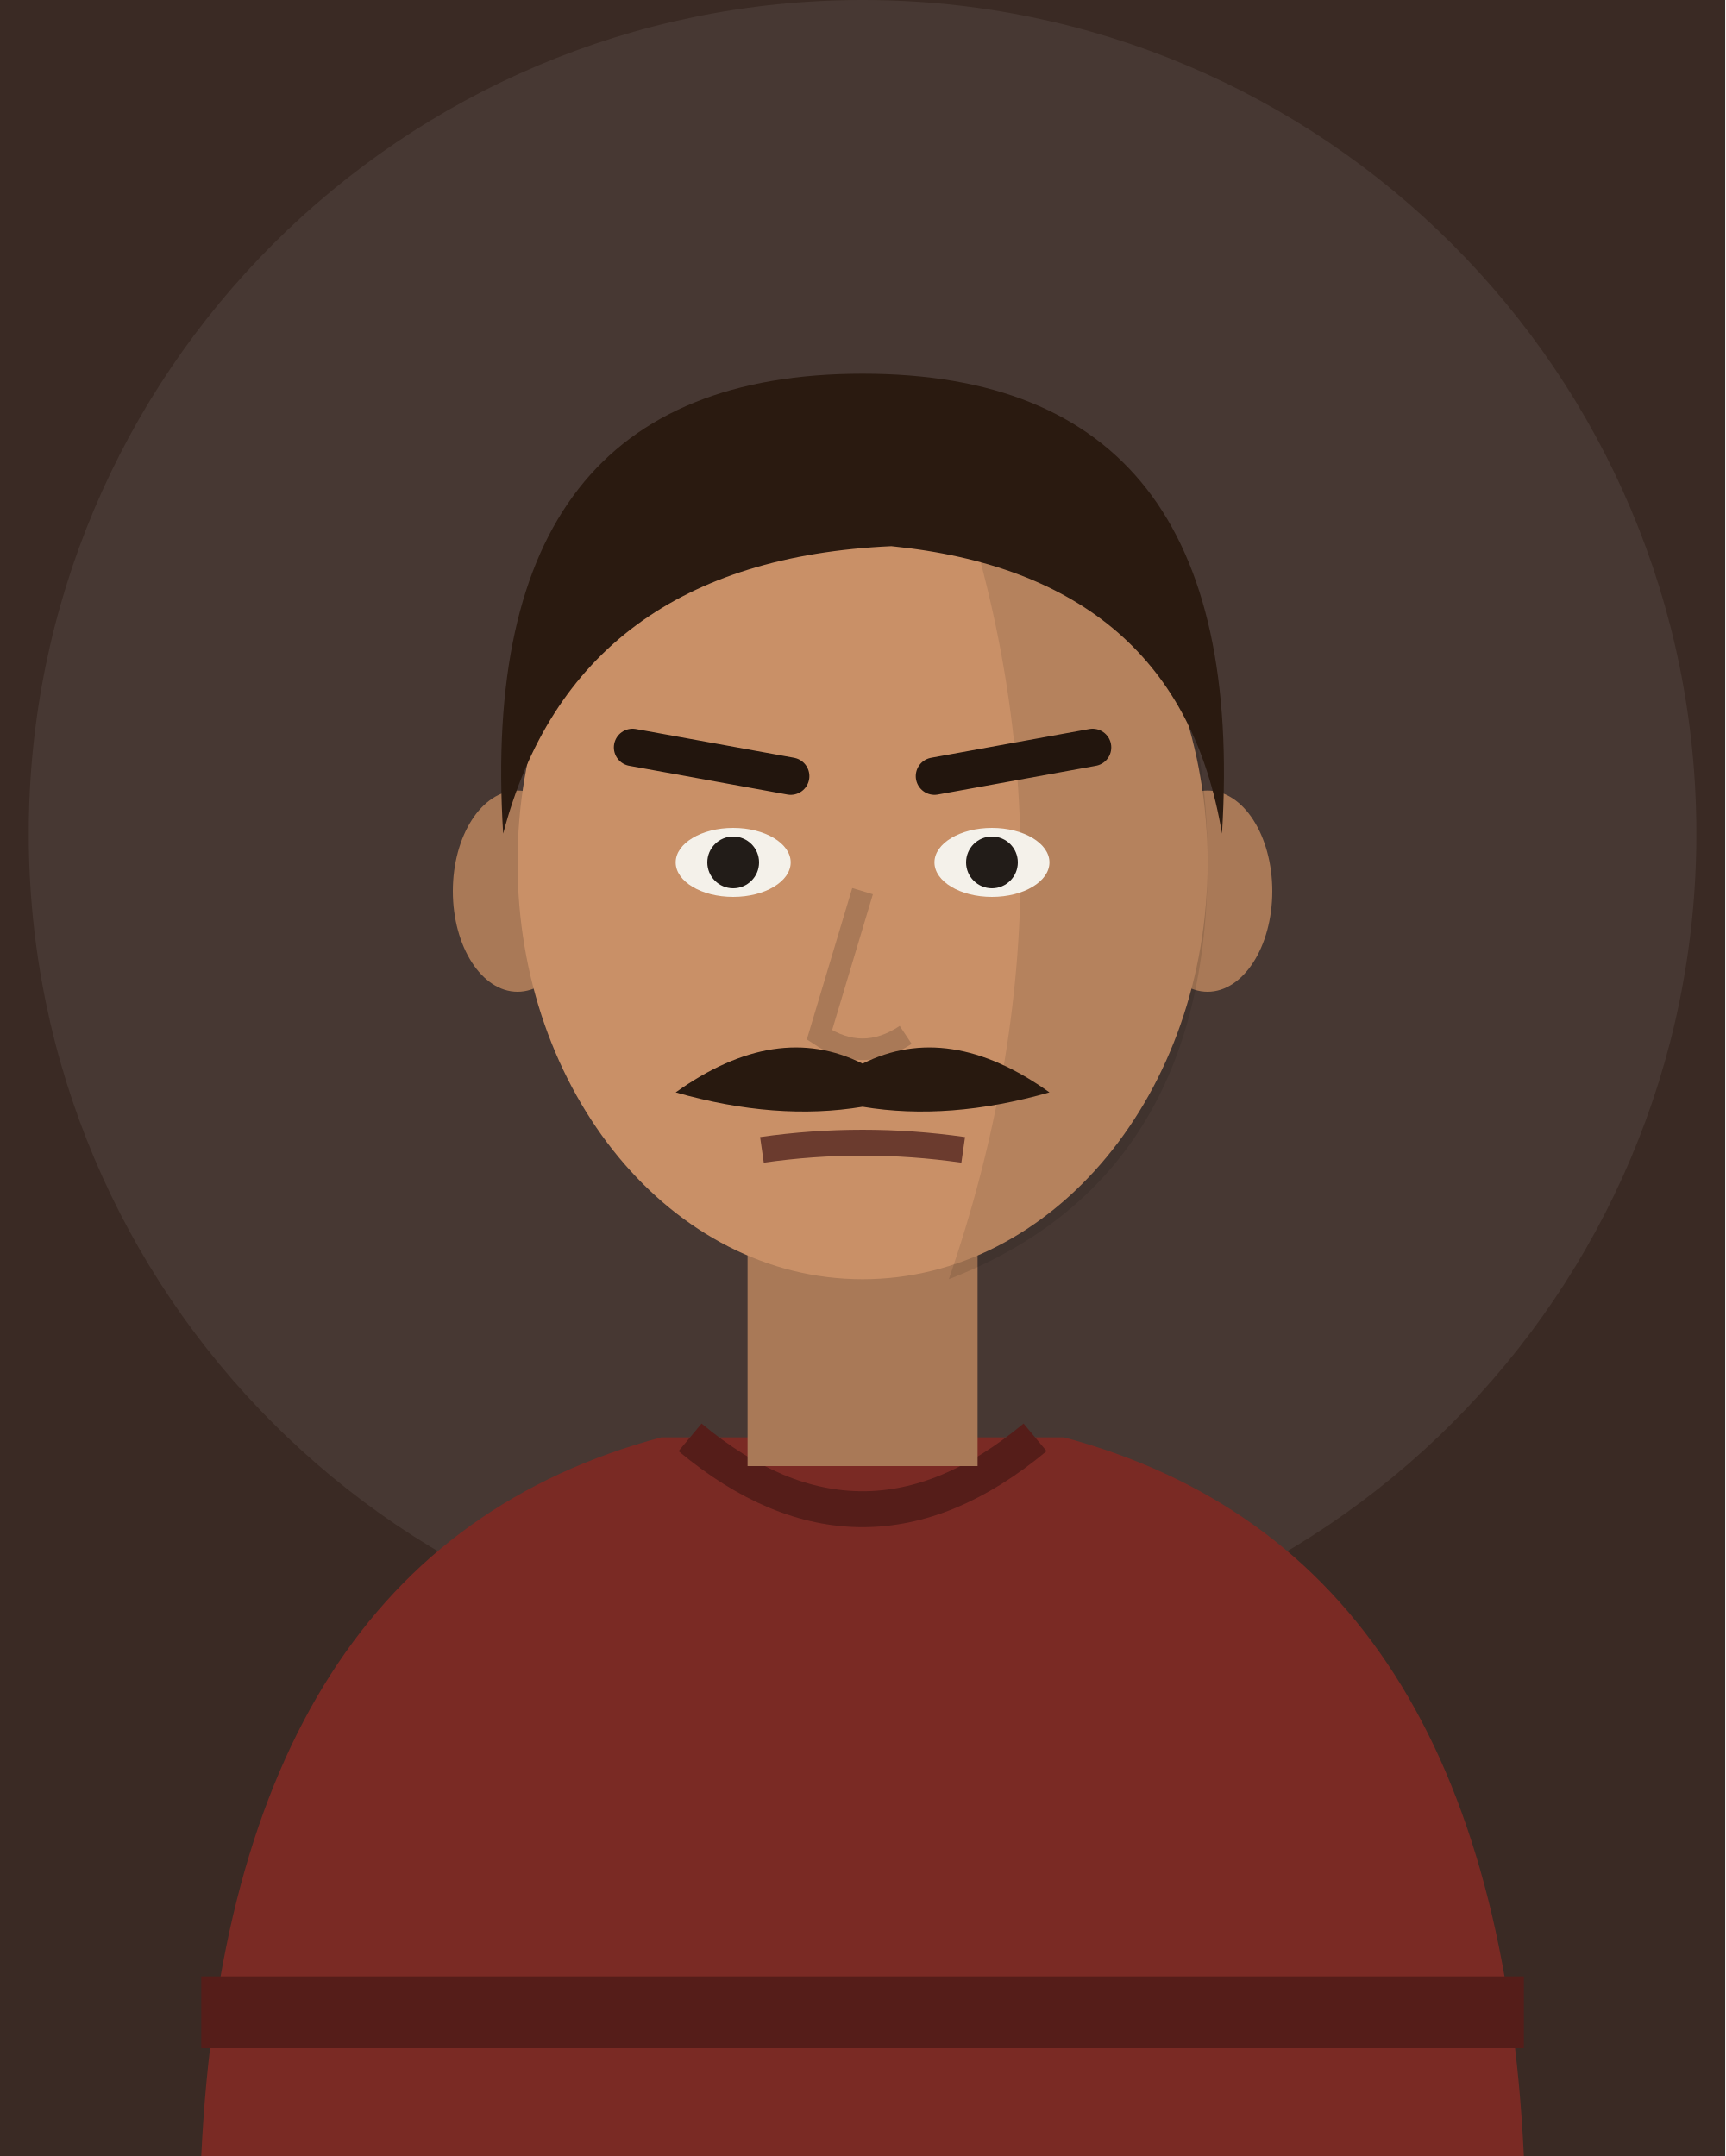
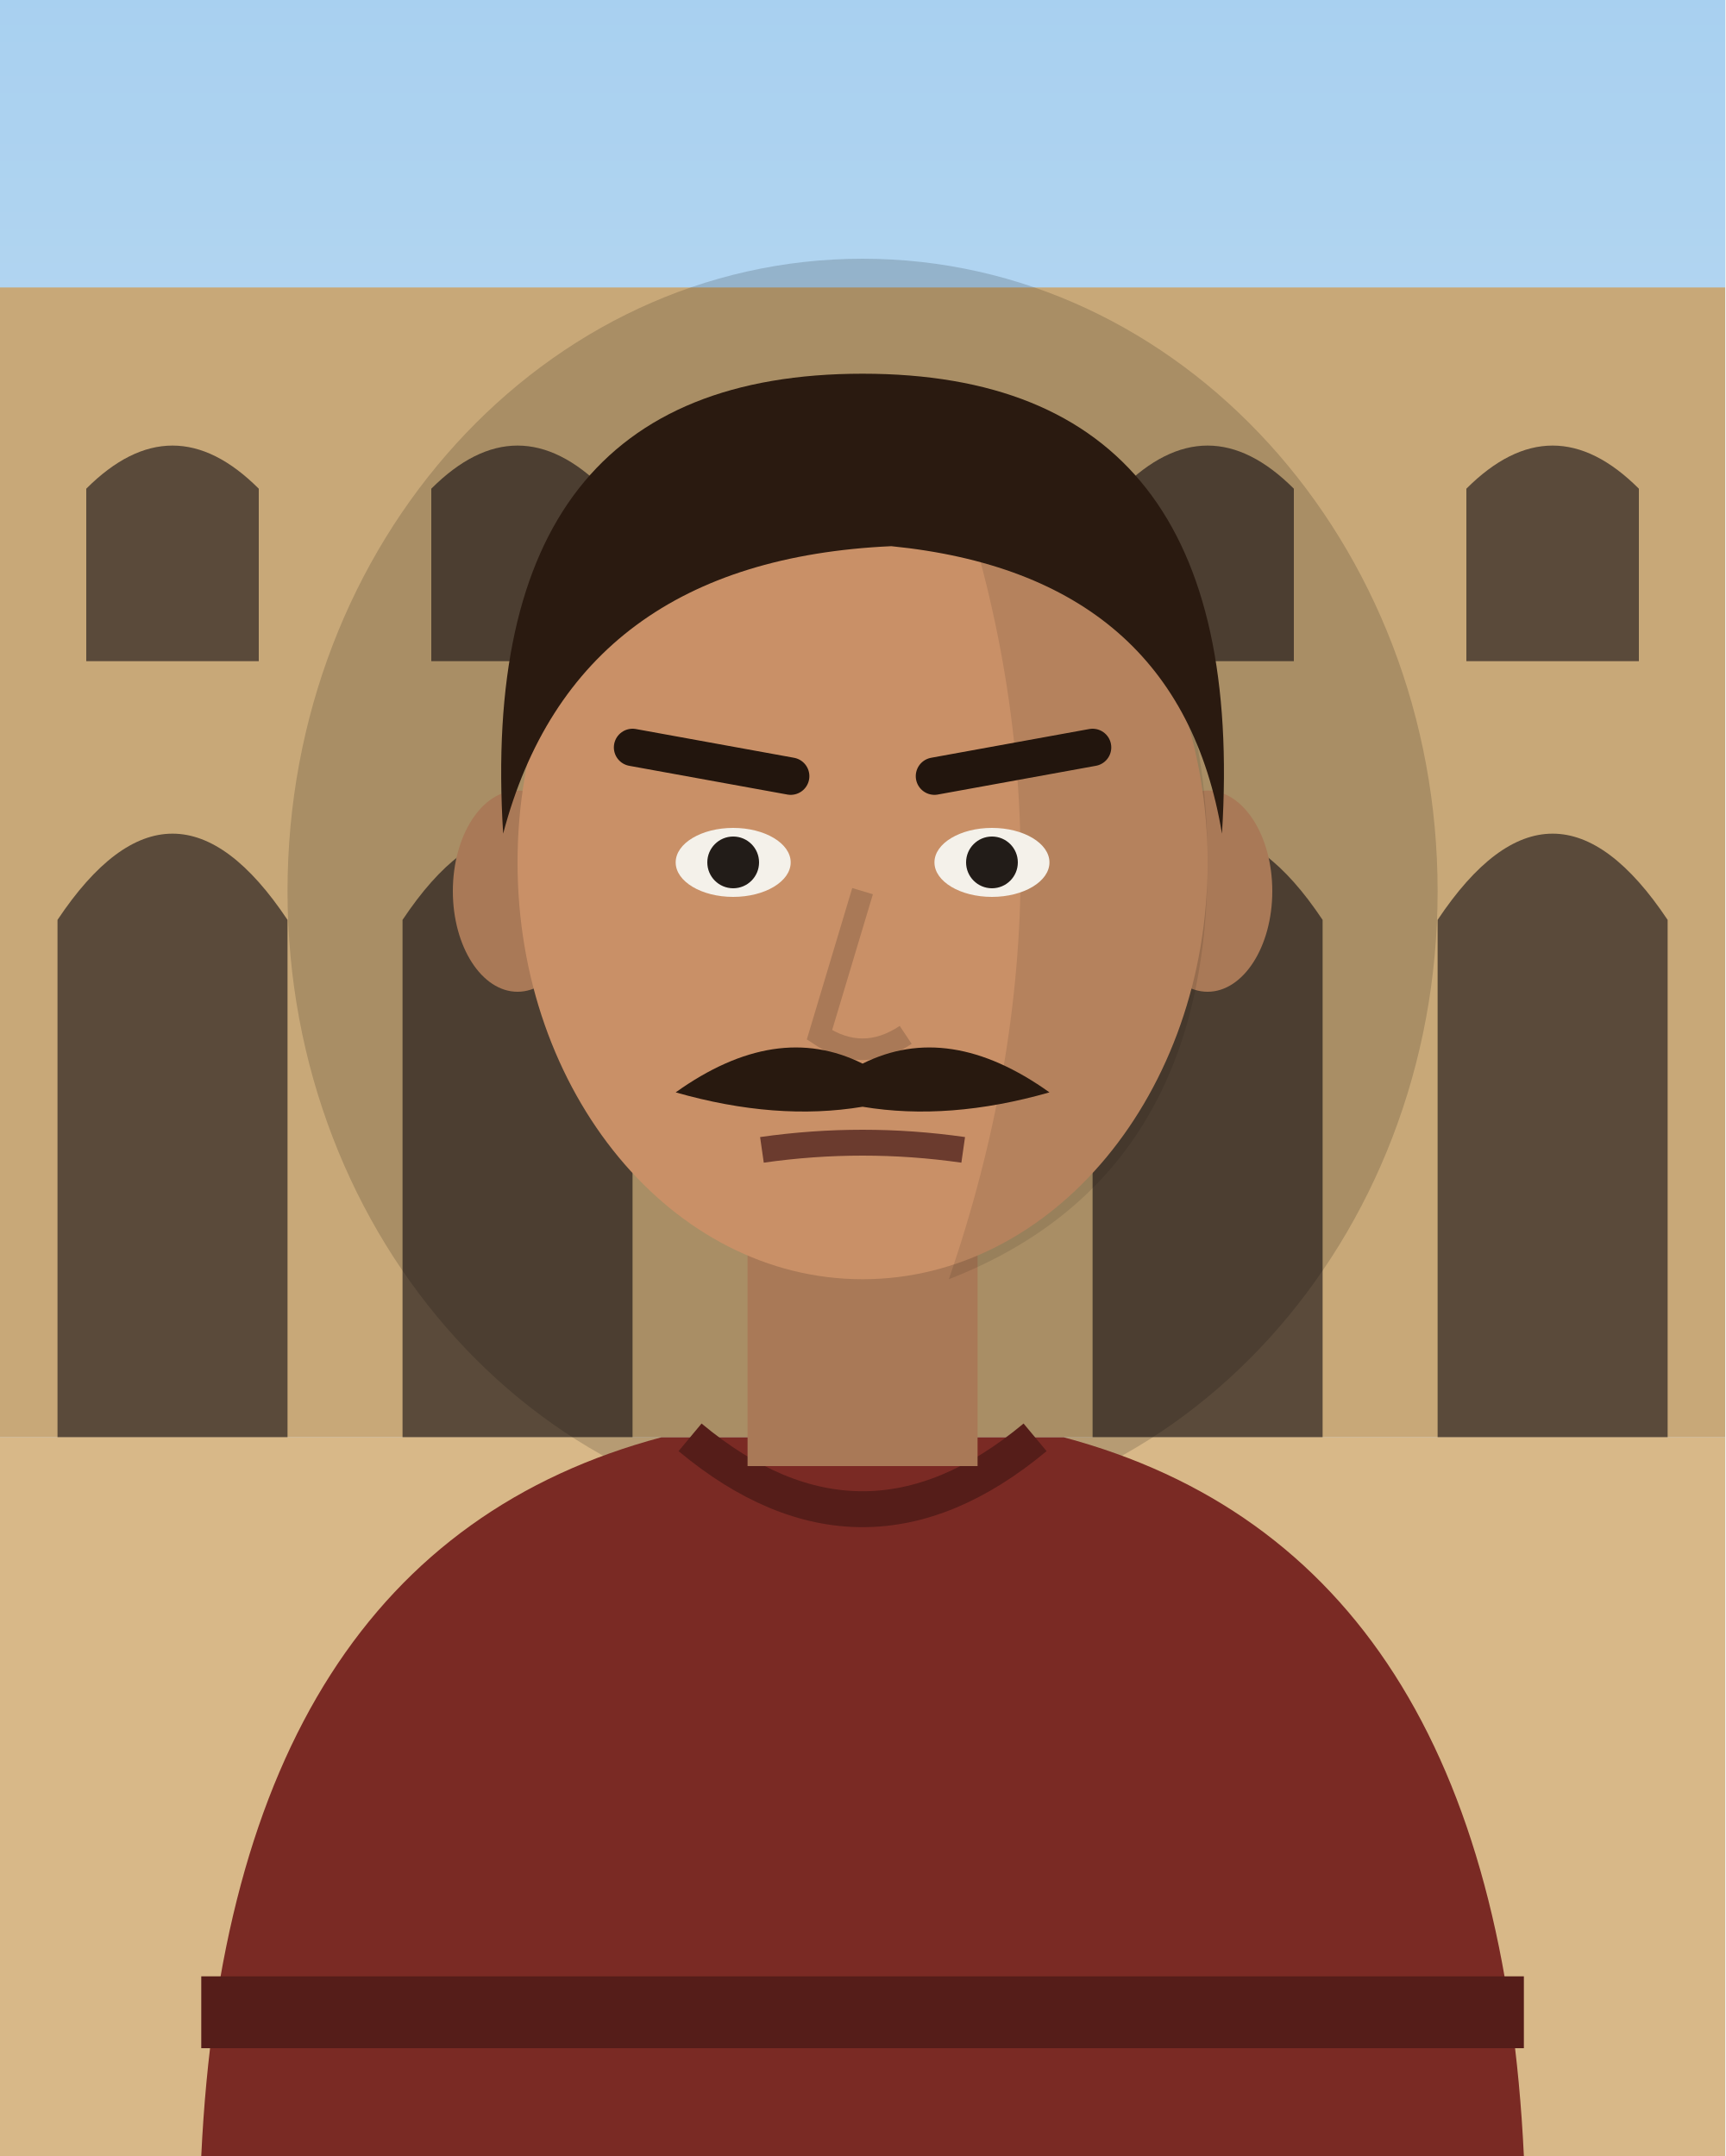
<svg xmlns="http://www.w3.org/2000/svg" viewBox="0 0 120 150" role="img" aria-label="Gneo Atilio">
  <style>.fx{transform-box:fill-box;transform-origin:center}.tw{animation:tw 3s ease-in-out infinite}.pu{animation:pu 4s ease-in-out infinite}@keyframes tw{50%{opacity:.25}}@keyframes pu{50%{opacity:.55}}@keyframes spin{to{transform:rotate(360deg)}}@media (prefers-reduced-motion:reduce){*{animation:none!important}}</style>
-   <rect width="120" height="150" fill="#3a2a24" />
-   <circle cx="60" cy="58" r="58" fill="#fff" opacity=".07" />
+   <defs>
+     <linearGradient id="s7" x1="0" y1="0" x2="0" y2="1">
+       <stop offset="0" stop-color="#a8d0f0" />
+       <stop offset="1" stop-color="#e8f0f4" />
+     </linearGradient>
+   </defs>
+   <rect width="120" height="150" fill="url(#s7)" />
+   <rect x="0" y="20" width="120" height="80" fill="#c8a878" />
+   <g fill="#5a4a3a">
+     <path d="M4 100 V64 Q12 52 20 64 V100Z M28 100 V64 Q36 52 44 64 V100Z M76 100 V64 Q84 52 92 64 V100Z M100 100 V64 Q108 52 116 64 V100Z" />
+     <path d="M6 46 V34 Q12 28 18 34 V46Z M30 46 V34 Q36 28 42 34 V46Z M78 46 V34 Q84 28 90 34 V46Z M102 46 V34 Q108 28 114 34 V46Z" />
+   </g>
+   <rect x="0" y="100" width="120" height="50" fill="#d8b888" />
+   <ellipse cx="60" cy="62" rx="40" ry="44" fill="#000" opacity=".16" />
  <path d="M14 150 Q16 108 46 100 H74 Q104 108 106 150Z" fill="#7a2a24" />
  <path d="M48 100 Q60 110 72 100" stroke="#551d19" stroke-width="2.5" fill="none" />
  <path d="M14 140 H106" stroke="#551d19" stroke-width="5" />
  <rect x="52" y="86" width="16" height="16" fill="#a97957" />
  <ellipse cx="36" cy="62" rx="4.5" ry="7" fill="#a97957" />
  <ellipse cx="84" cy="62" rx="4.5" ry="7" fill="#a97957" />
  <ellipse cx="60" cy="60" rx="24" ry="29" fill="#c99067" />
  <path d="M66 32 Q84 38 84 60 Q84 82 66 89 Q76 60 66 32Z" fill="#000" opacity=".1" />
  <path d="M35 58 Q33 26 60 26 Q87 26 85 58 Q82 40 62 38 Q40 39 35 58Z" fill="#2a1a10" />
  <path d="M44 52 L55 54 M65 54 L76 52" stroke="#22150d" stroke-width="2.6" stroke-linecap="round" />
  <ellipse cx="51" cy="60" rx="4" ry="2.4" fill="#f4f1ea" />
  <circle cx="51" cy="60" r="1.8" fill="#221c18" />
  <ellipse cx="69" cy="60" rx="4" ry="2.4" fill="#f4f1ea" />
  <circle cx="69" cy="60" r="1.8" fill="#221c18" />
  <path d="M60 62 L57 72 Q60 74 63 72" fill="none" stroke="#a97957" stroke-width="1.5" />
  <path d="M53 80 Q60 79 67 80" stroke="#6b3b2e" stroke-width="1.8" fill="none" />
  <path d="M47 76 Q54 71 60 74 Q66 71 73 76 Q66 78 60 77 Q54 78 47 76Z" fill="#28190f" />
</svg>
